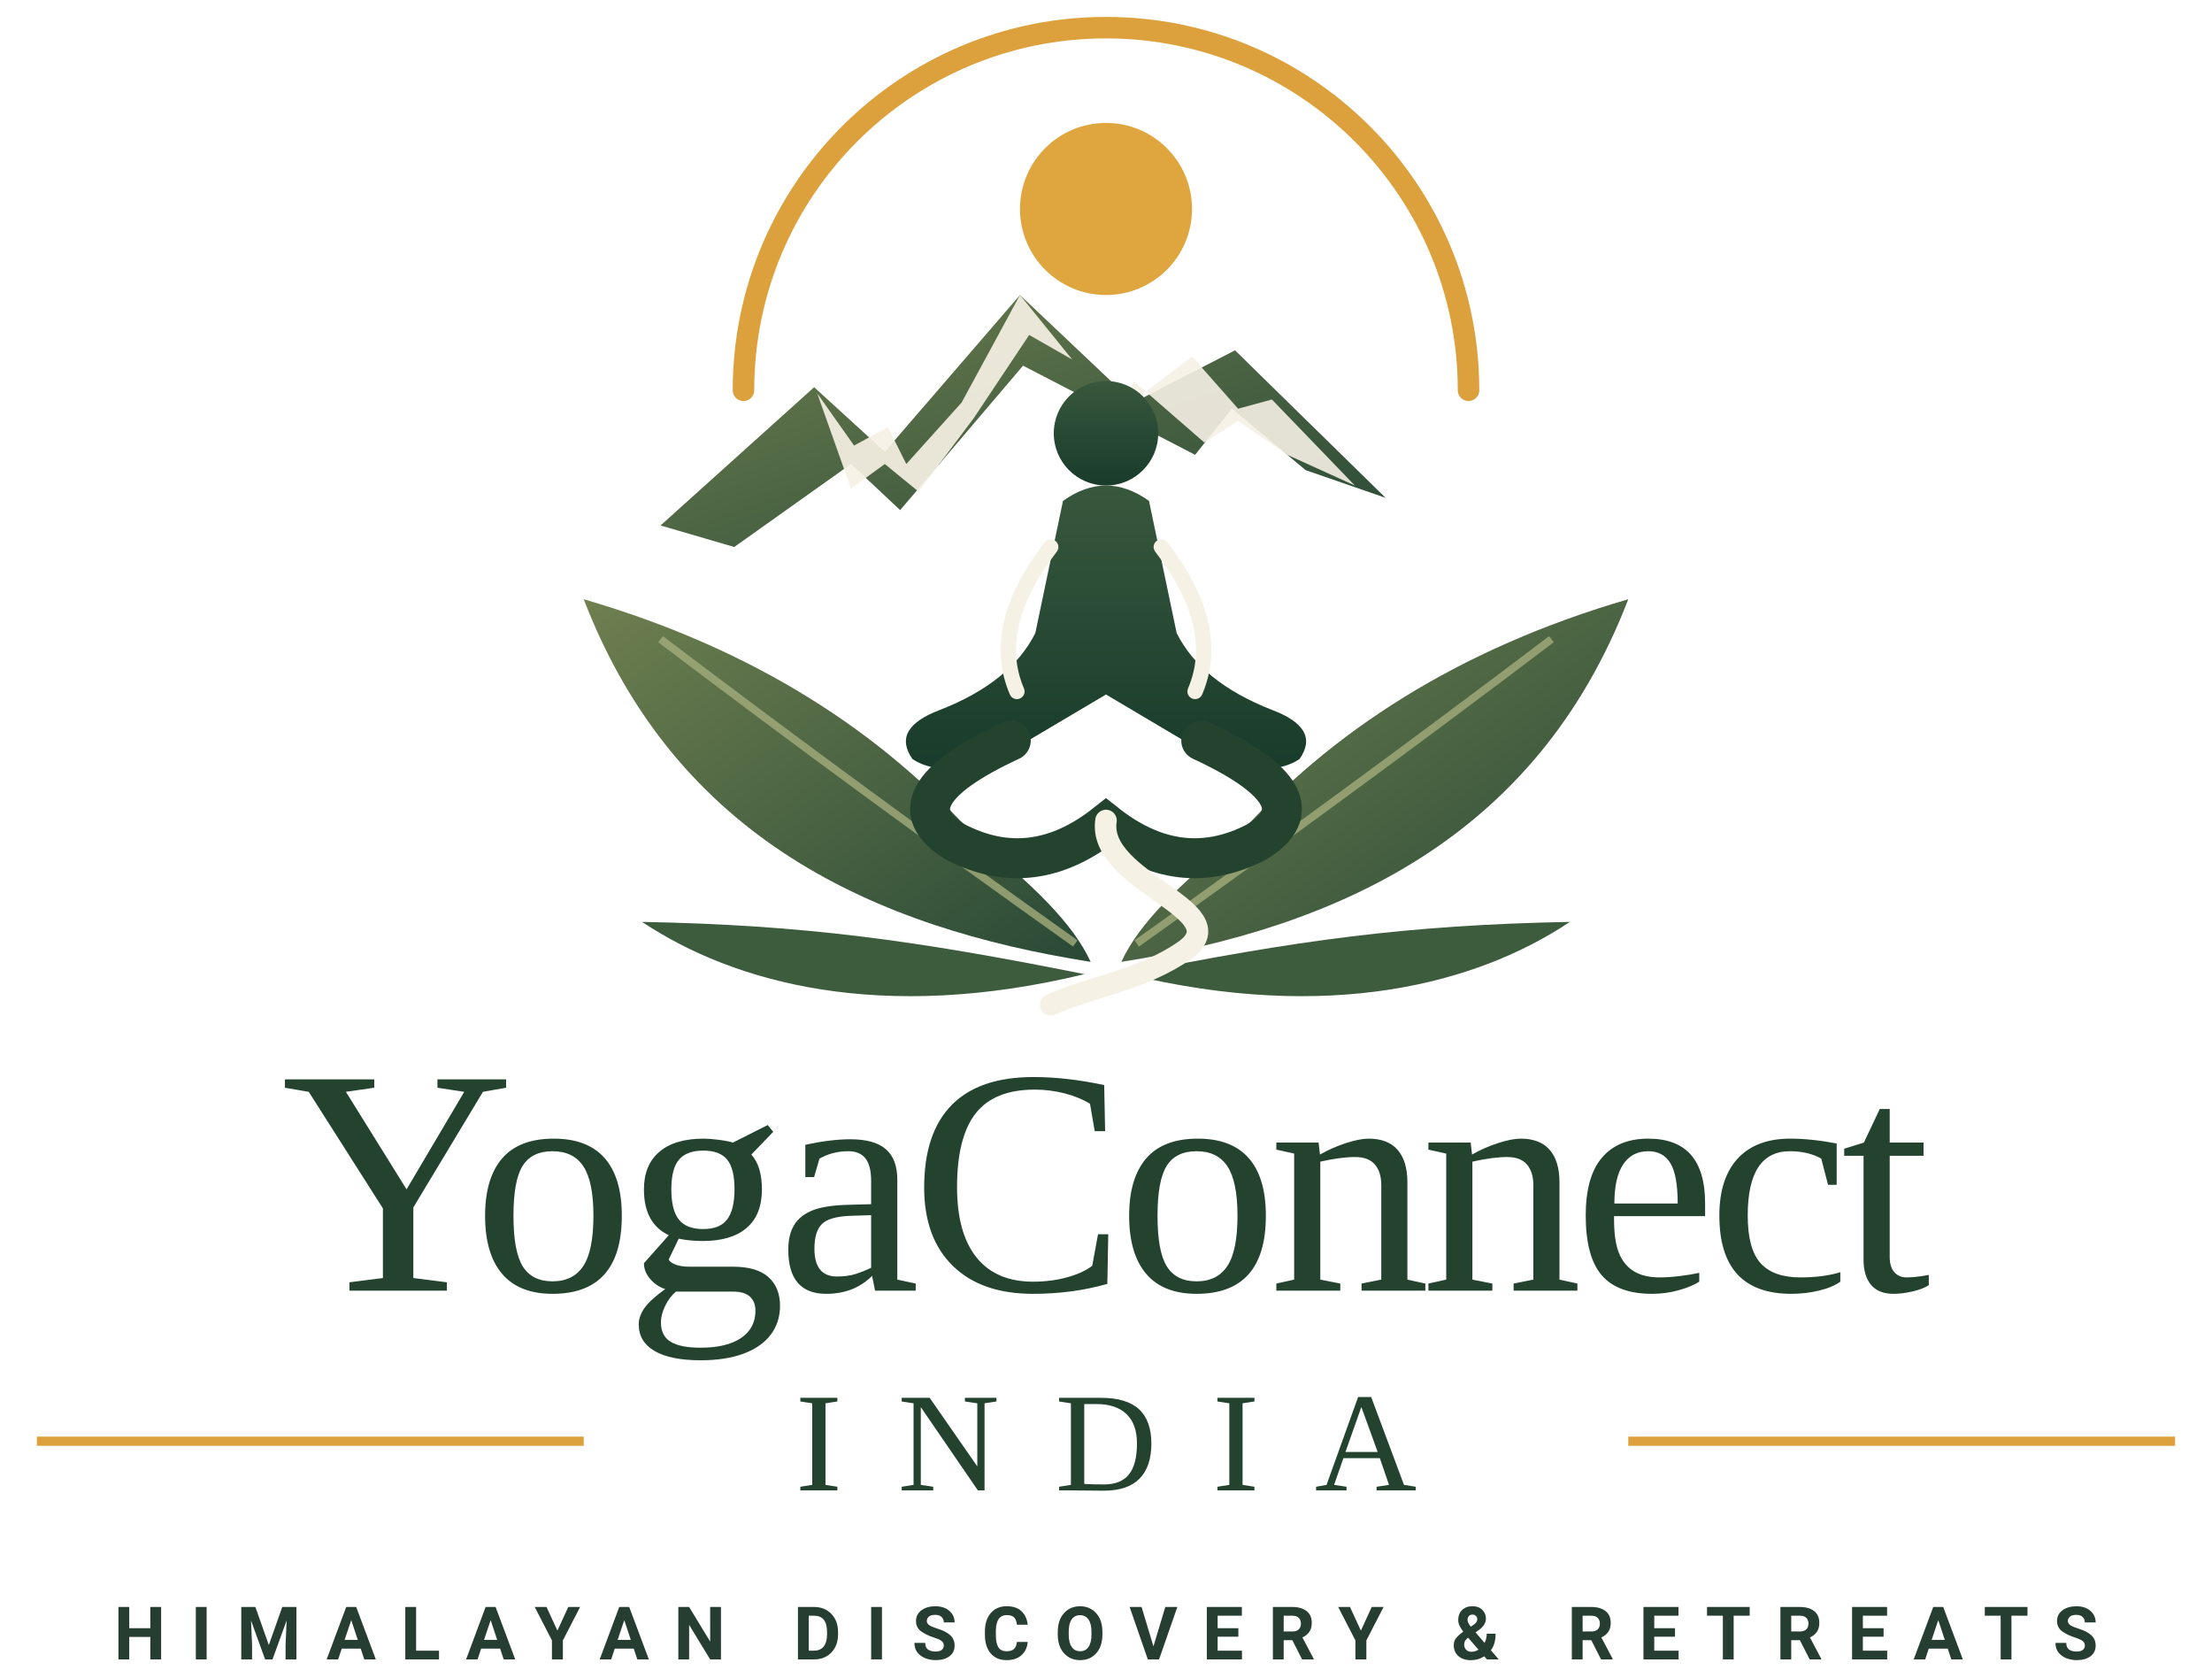
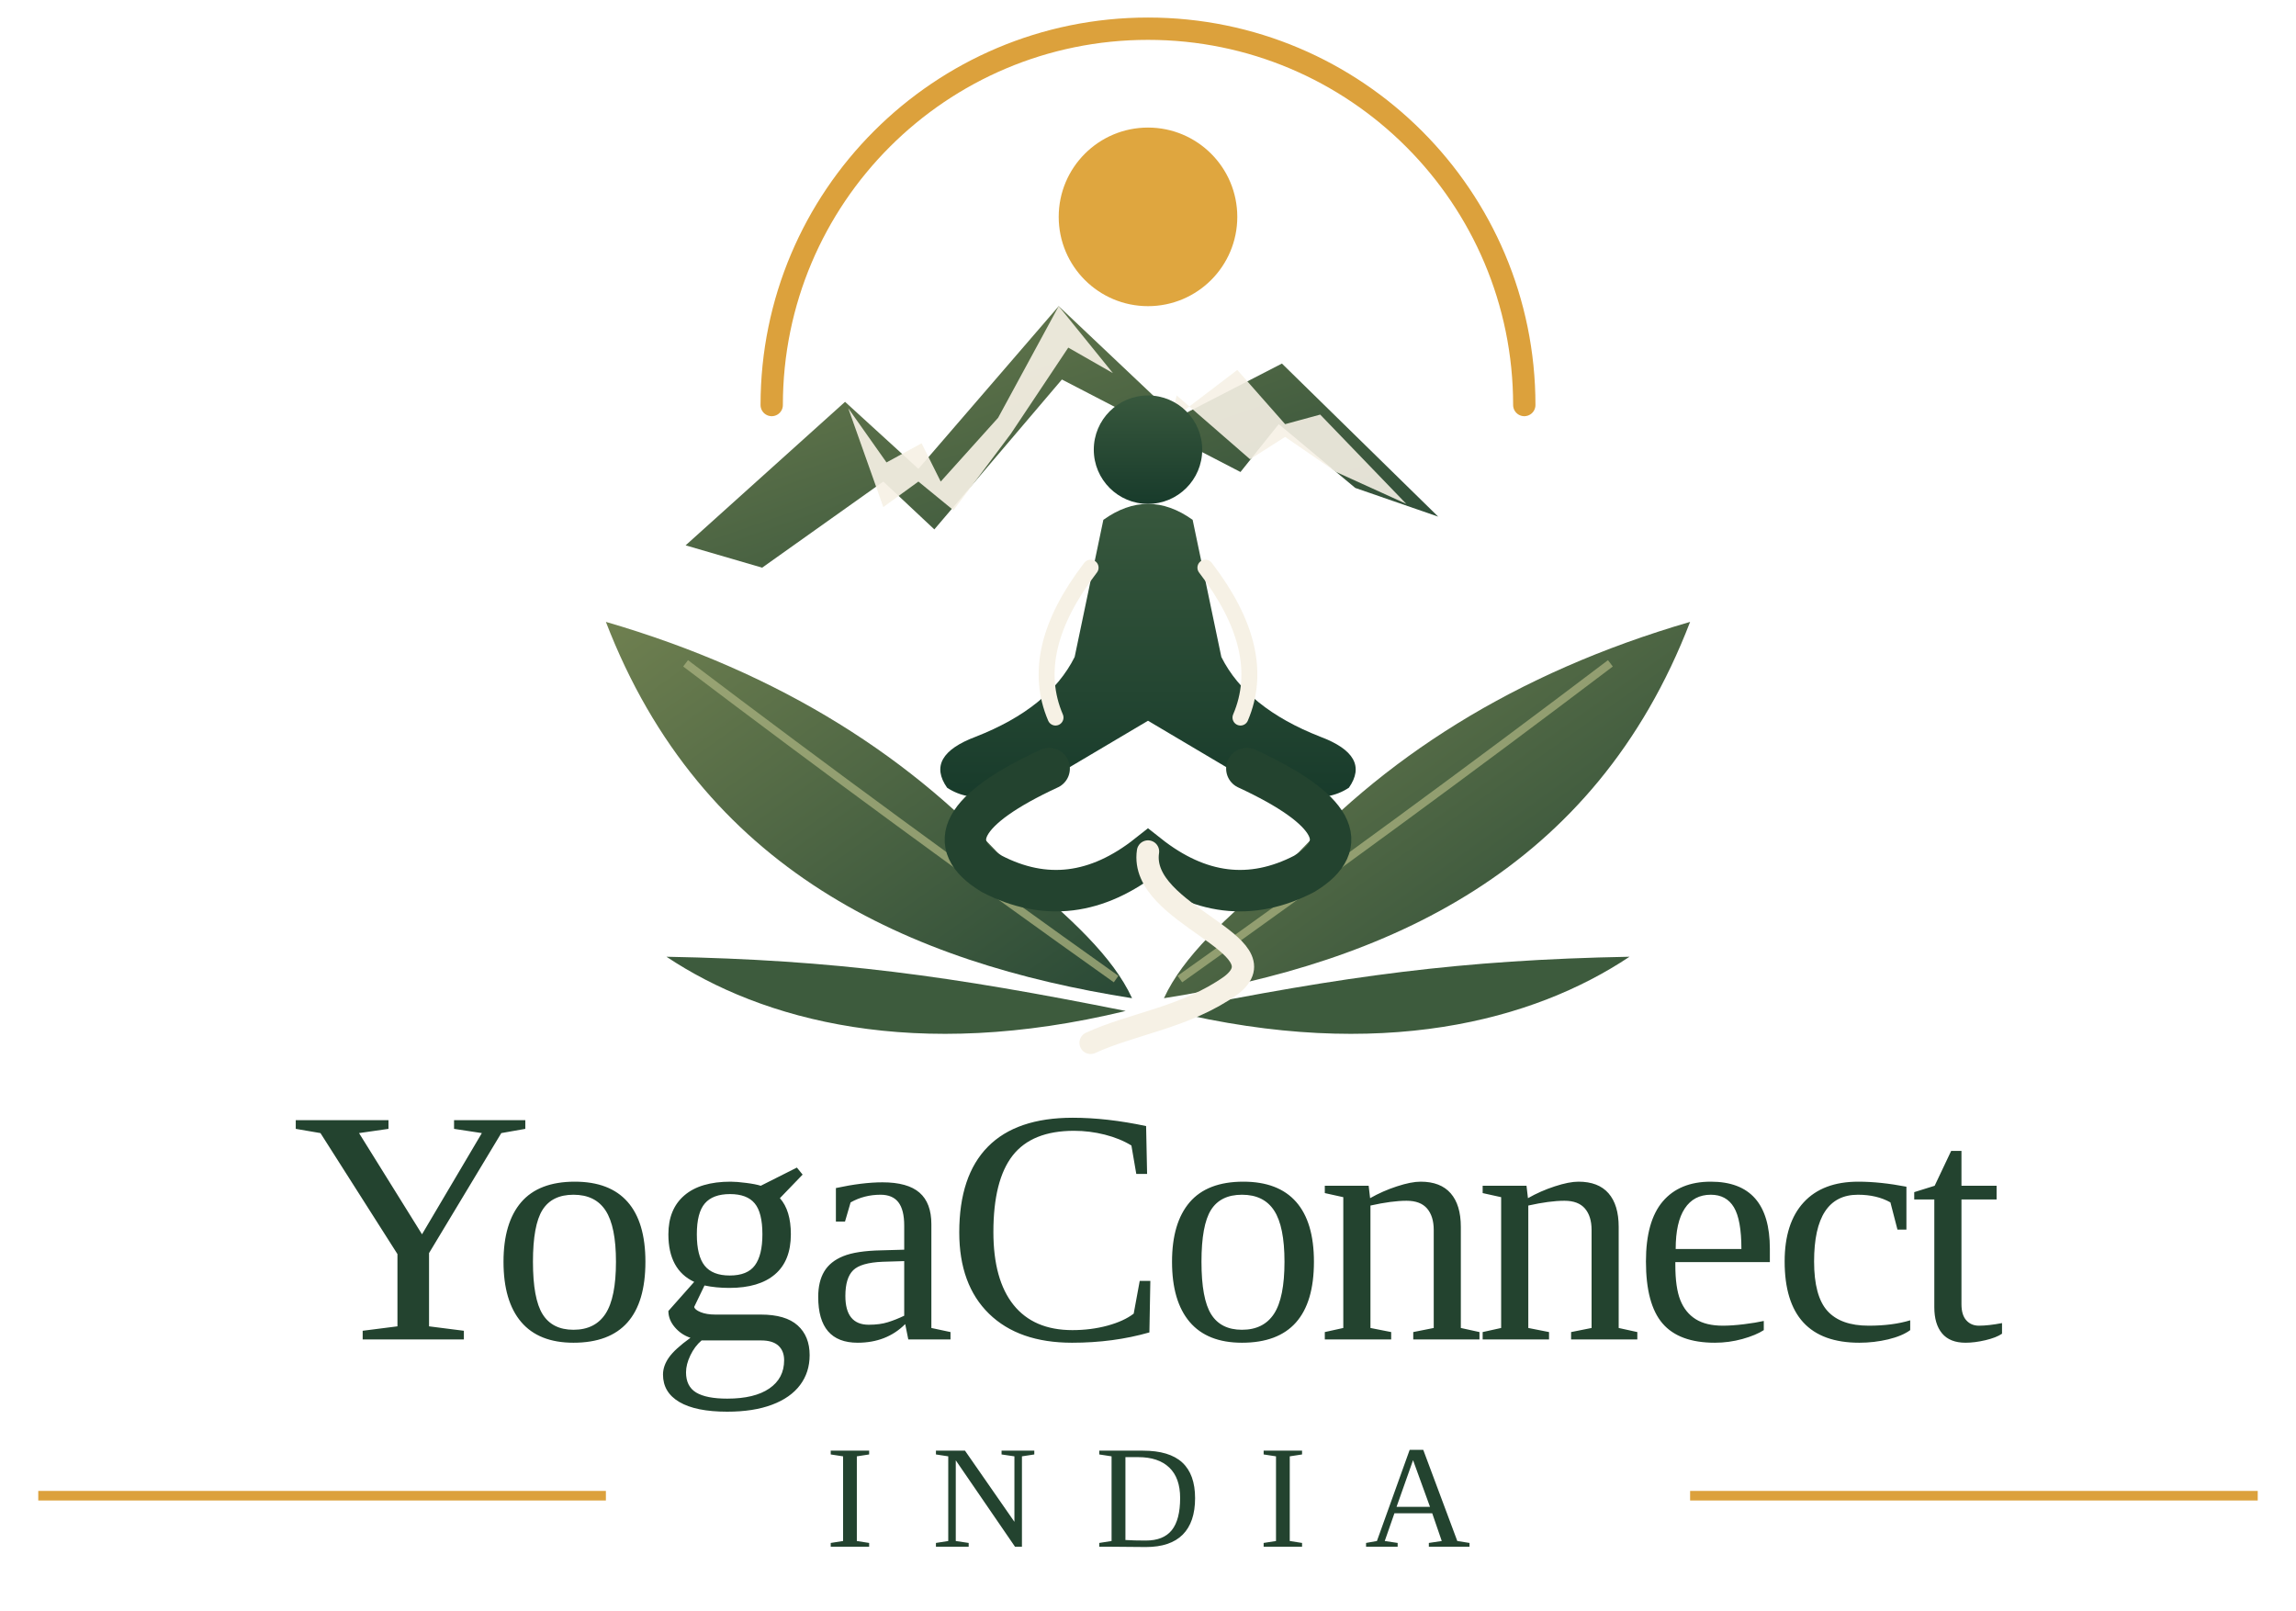
- <svg xmlns="http://www.w3.org/2000/svg" width="720" height="546" viewBox="240 115 720 546" role="img" aria-labelledby="title desc">
+ <svg xmlns="http://www.w3.org/2000/svg" width="720" height="505" viewBox="240 115 720 505" role="img" aria-labelledby="title desc">
  <defs>
    <linearGradient id="leaf" x1="0" y1="0" x2="1" y2="1">
      <stop offset="0" stop-color="#6f8050" />
      <stop offset="1" stop-color="#294936" />
    </linearGradient>
    <linearGradient id="green" x1="0" y1="0" x2="0" y2="1">
      <stop offset="0" stop-color="#38583d" />
      <stop offset="1" stop-color="#183b2b" />
    </linearGradient>
  </defs>
  <g transform="translate(600 238)">
    <path d="M-118 4 A118 118 0 0 1 118 4" fill="none" stroke="#dca13c" stroke-width="7" stroke-linecap="round" />
    <circle cx="0" cy="-55" r="28" fill="#dfa63f" />
    <path d="M-145 48 L-95 3 L-72 24 L-28 -27 L9 8 L42 -9 L91 39 L65 30 L41 10 L29 25 L-27 -4 L-67 43 L-83 28 L-121 55 Z" fill="url(#leaf)" />
    <path d="M-94 5 L-82 22 L-71 16 L-65 28 L-47 8 L-28 -27 L-11 -6 L-25 -14 L-43 13 L-61 37 L-72 28 L-83 36 Z" fill="#f6f1e5" opacity=".92" />
    <path d="M7 9 L28 -7 L43 10 L54 7 L81 35 L59 25 L43 14 L32 21 L9 1 Z" fill="#f6f1e5" opacity=".9" />
    <path d="M-5 190 C-75 179 -140 150 -170 72 C-115 88 -73 115 -42 150 C-24 165 -11 177 -5 190Z" fill="url(#leaf)" />
    <path d="M5 190 C75 179 140 150 170 72 C115 88 73 115 42 150 C24 165 11 177 5 190Z" fill="url(#leaf)" />
    <path d="M-7 194 C-73 210 -121 197 -151 177 C-98 178 -62 183 -7 194Z" fill="#3d5b3d" />
    <path d="M7 194 C73 210 121 197 151 177 C98 178 62 183 7 194Z" fill="#3d5b3d" />
    <path d="M-10 184 Q-79 135 -145 85 M10 184 Q79 135 145 85" fill="none" stroke="#a4ad7c" stroke-width="2.5" opacity=".8" />
    <circle cx="0" cy="18" r="17" fill="url(#green)" />
    <path d="M-14 40 Q0 30 14 40 L23 83 Q31 99 54 108 Q70 114 63 124 Q51 132 27 119 L0 103 L-27 119 Q-51 132 -63 124 Q-70 114 -54 108 Q-31 99 -23 83 Z" fill="url(#green)" />
    <path d="M-18 55 Q-38 81 -29 102 M18 55 Q38 81 29 102" fill="none" stroke="#f6f1e5" stroke-width="5" stroke-linecap="round" />
    <path d="M-31 118 Q-72 137 -49 151 Q-24 164 0 145 Q24 164 49 151 Q72 137 31 118" fill="none" stroke="#23432f" stroke-width="13" stroke-linecap="round" />
    <path d="M0 144 C-3 164 43 173 26 186 C12 196 -5 198 -18 204" fill="none" stroke="#f6f1e5" stroke-width="7" stroke-linecap="round" />
  </g>
  <g fill="#23432f" text-anchor="middle">
    <text x="600" y="535" font-family="Georgia, 'Times New Roman', serif" font-size="105" letter-spacing="-3">YogaConnect</text>
    <text x="600" y="600" font-family="Georgia, 'Times New Roman', serif" font-size="46" letter-spacing="18">INDIA</text>
  </g>
  <path d="M252 584 H430 M770 584 H948" stroke="#dca13c" stroke-width="3" />
-   <text x="600" y="655" fill="#263D32" font-weight="bold" text-anchor="middle" font-family="system-ui, -apple-system, BlinkMacSystemFont, 'Segoe UI', Roboto, sans-serif" font-size="24" letter-spacing="8">HIMALAYAN DISCOVERY &amp; RETREATS</text>
</svg>
